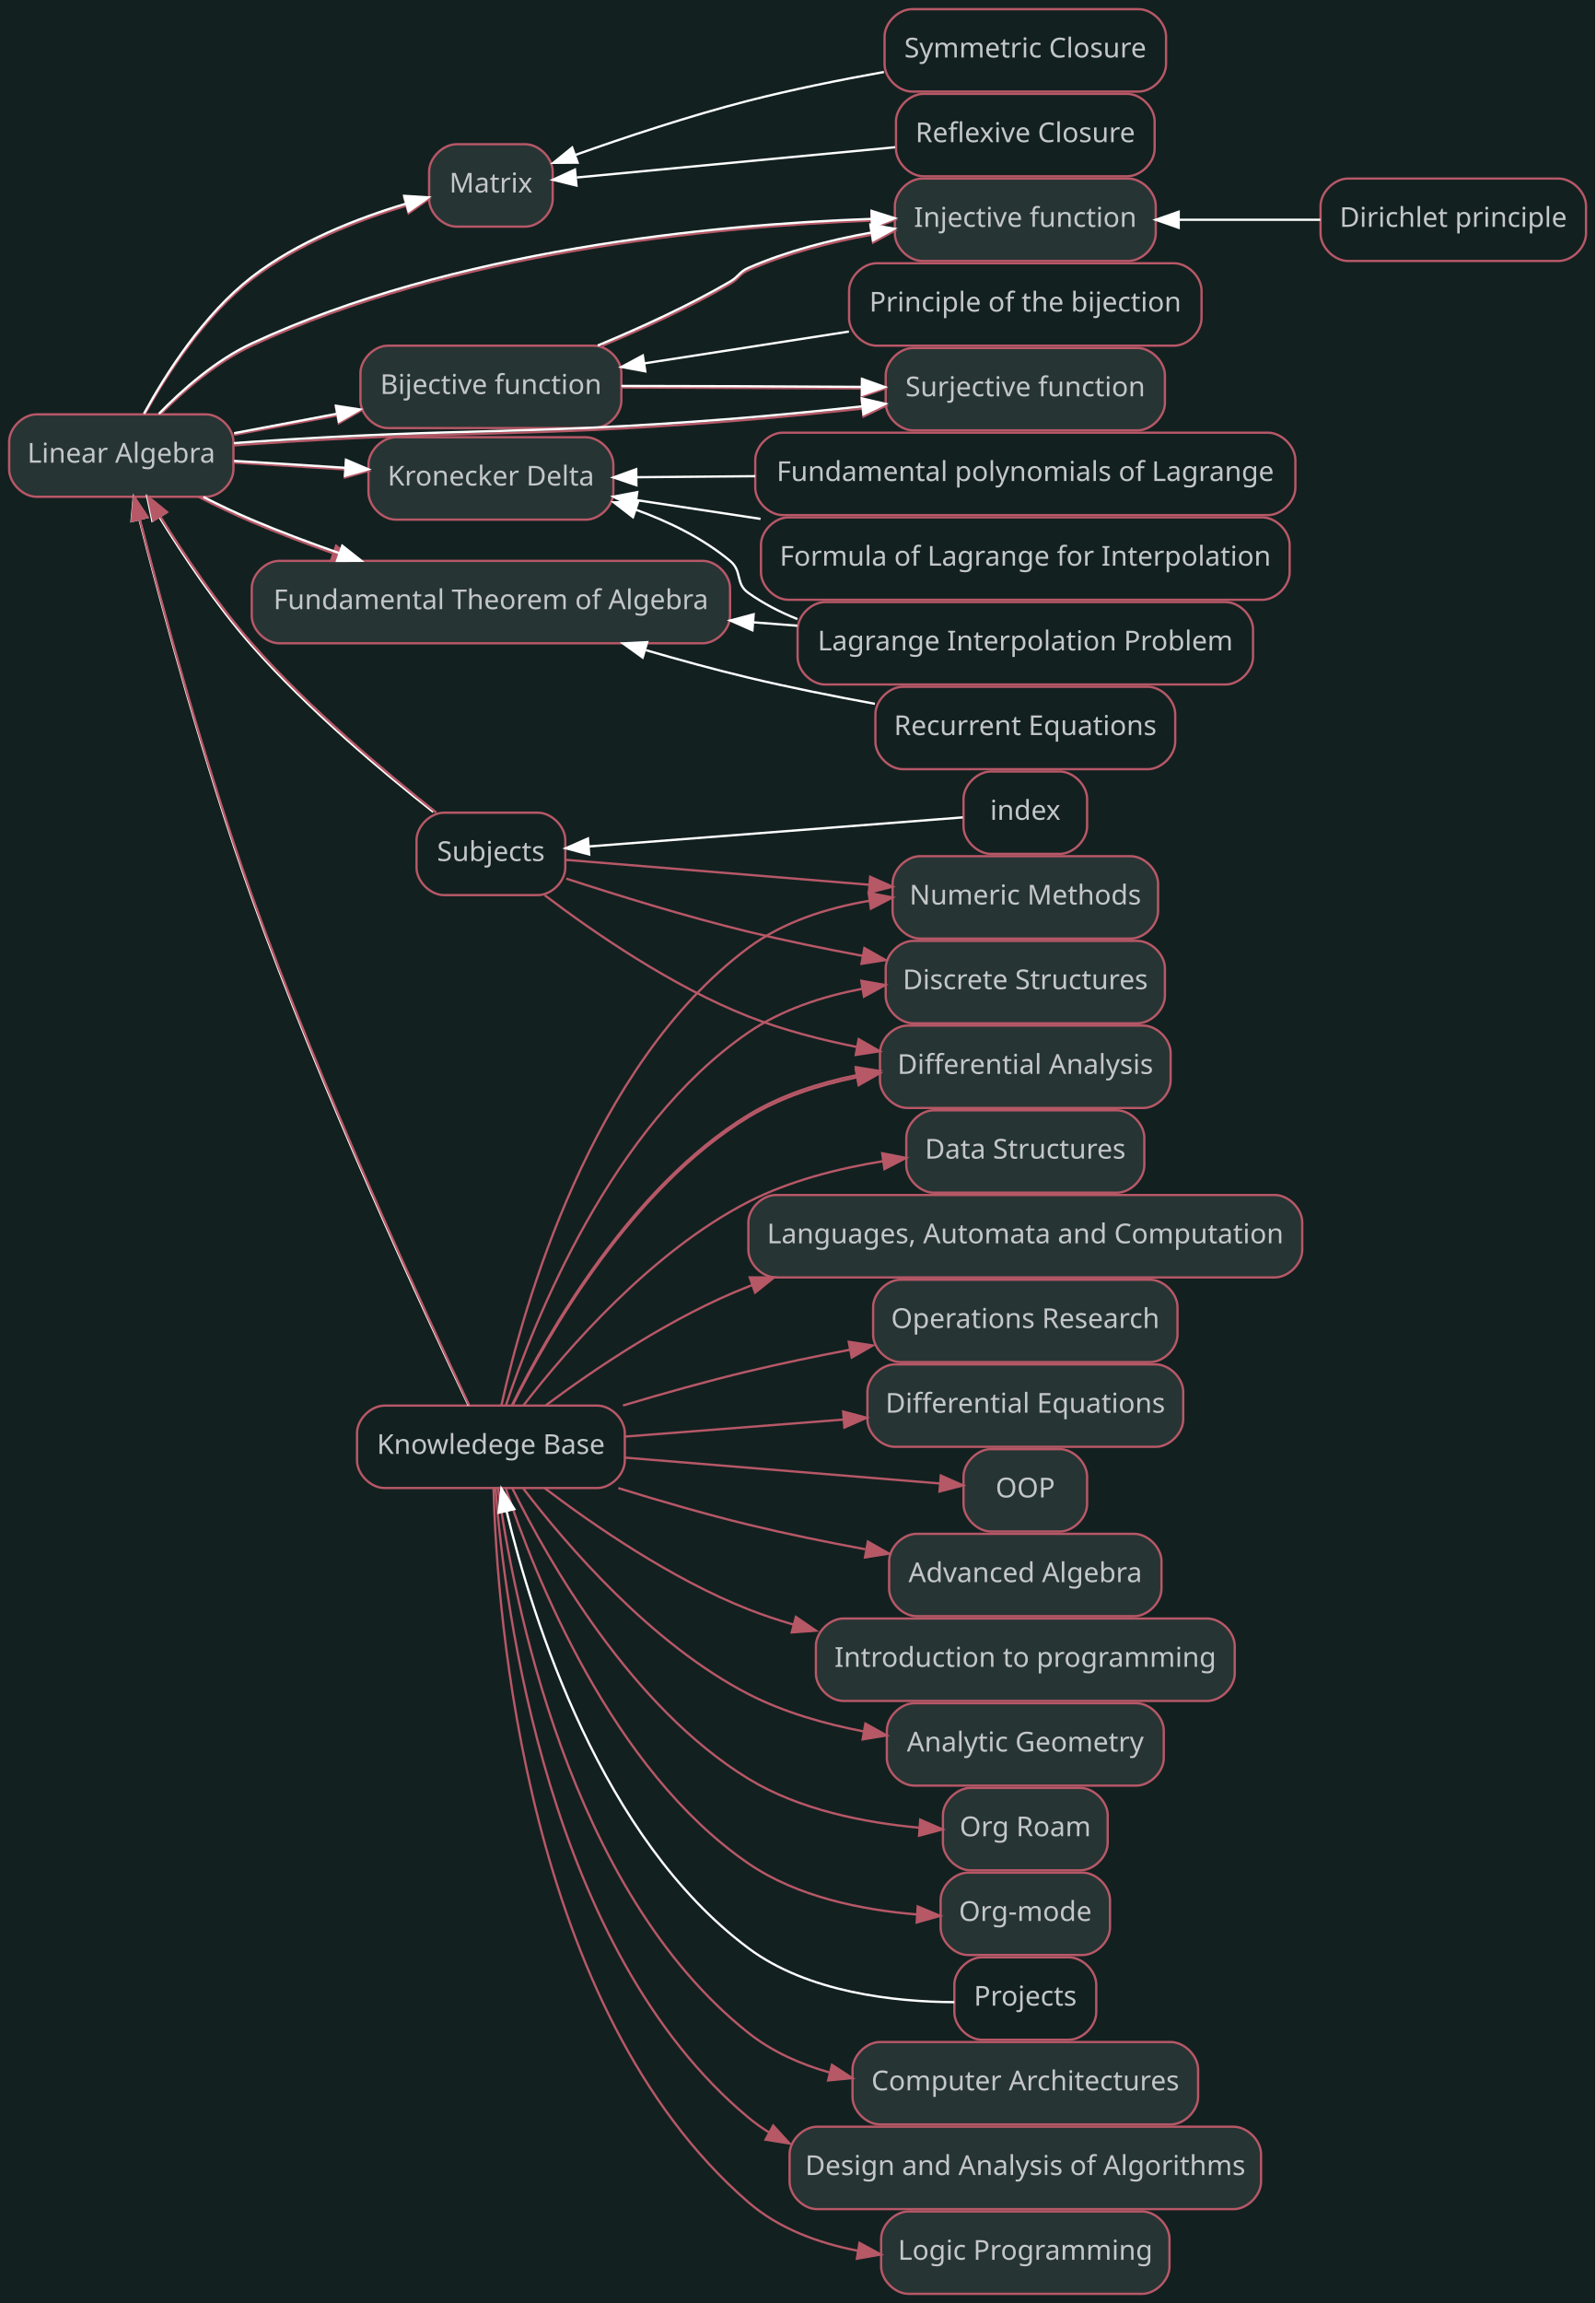
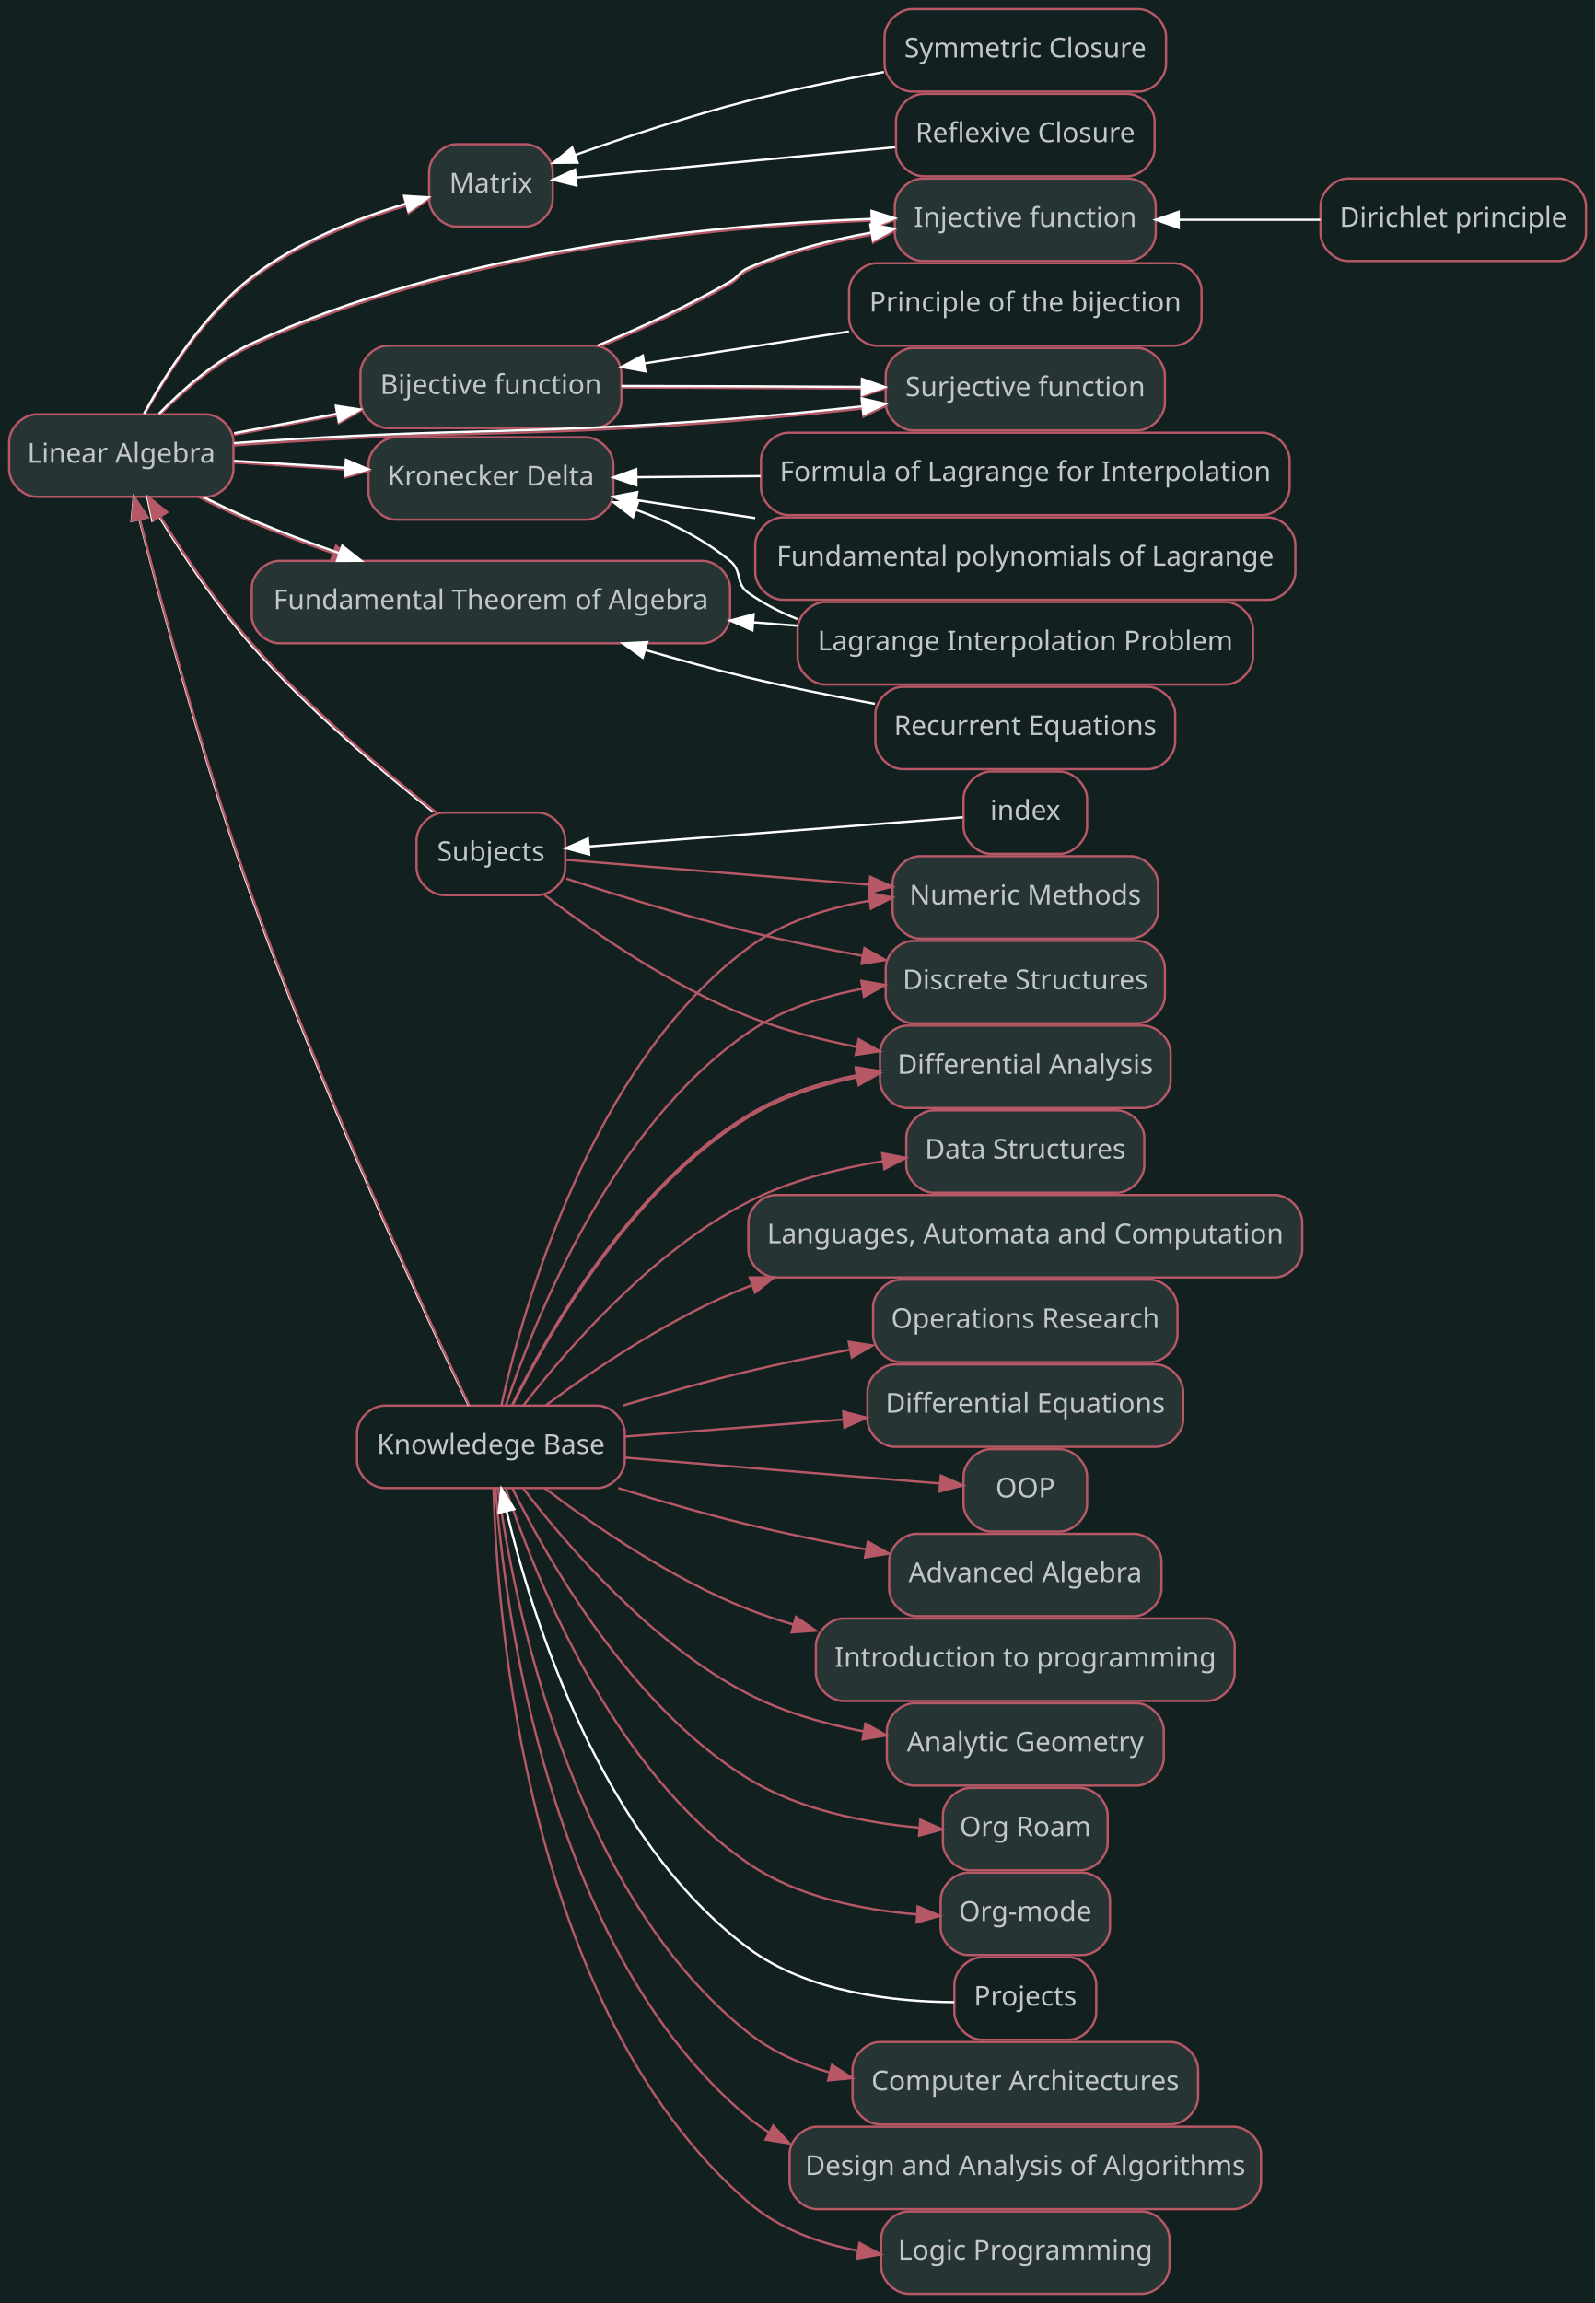
<svg xmlns="http://www.w3.org/2000/svg" xmlns:xlink="http://www.w3.org/1999/xlink" width="697pt" height="1006pt" viewBox="0.00 0.00 697.00 1006.00">
  <g id="graph0" class="graph" transform="scale(1 1) rotate(0) translate(4 1002)">
    <polygon fill="#132020" stroke="transparent" points="-4,4 -4,-1002 693,-1002 693,4 -4,4" />
    <g id="node1" class="node">
      <g id="a_node1">
        <a xlink:href="/Knowledge/Linear Algebra.html" xlink:title="Linear Algebra" target="_parent">
          <path fill="#273434" stroke="#b75867" d="M86,-821C86,-821 12,-821 12,-821 6,-821 0,-815 0,-809 0,-809 0,-797 0,-797 0,-791 6,-785 12,-785 12,-785 86,-785 86,-785 92,-785 98,-791 98,-797 98,-797 98,-809 98,-809 98,-815 92,-821 86,-821" />
          <text text-anchor="middle" x="49" y="-799.9" font-family="sans" font-size="12.00" fill="#c4c7c7">Linear Algebra</text>
        </a>
      </g>
    </g>
    <g id="node2" class="node">
      <g id="a_node2">
        <a xlink:href="/Knowledge/Matrix.html" xlink:title="Matrix" target="_parent">
          <path fill="#273434" stroke="#b75867" d="M225.5,-939C225.5,-939 195.5,-939 195.5,-939 189.5,-939 183.5,-933 183.5,-927 183.5,-927 183.5,-915 183.5,-915 183.5,-909 189.5,-903 195.5,-903 195.5,-903 225.5,-903 225.5,-903 231.5,-903 237.5,-909 237.5,-915 237.5,-915 237.5,-927 237.5,-927 237.5,-933 231.5,-939 225.5,-939" />
          <text text-anchor="middle" x="210.5" y="-917.9" font-family="sans" font-size="12.00" fill="#c4c7c7">Matrix</text>
        </a>
      </g>
    </g>
    <g id="edge1" class="edge">
      <path fill="none" stroke="#b75867" d="M59.26,-821.18C68.87,-838.42 85.36,-864 106,-880 125.91,-895.44 152.38,-905.79 173.57,-912.22" />
      <polygon fill="#b75867" stroke="#b75867" points="172.61,-915.59 183.19,-914.99 174.55,-908.86 172.61,-915.59" />
    </g>
    <g id="node3" class="node">
      <g id="a_node3">
        <a xlink:href="/Knowledge/Bijective function.html" xlink:title="Bijective function" target="_parent">
          <path fill="#273434" stroke="#b75867" d="M255.5,-851C255.5,-851 165.5,-851 165.5,-851 159.5,-851 153.5,-845 153.5,-839 153.5,-839 153.5,-827 153.5,-827 153.5,-821 159.5,-815 165.5,-815 165.5,-815 255.5,-815 255.5,-815 261.5,-815 267.5,-821 267.5,-827 267.5,-827 267.5,-839 267.5,-839 267.5,-845 261.5,-851 255.5,-851" />
          <text text-anchor="middle" x="210.5" y="-829.9" font-family="sans" font-size="12.00" fill="#c4c7c7">Bijective function</text>
        </a>
      </g>
    </g>
    <g id="edge2" class="edge">
      <path fill="none" stroke="#b75867" d="M98.29,-812.08C112.37,-814.73 128.01,-817.67 143,-820.49" />
      <polygon fill="#b75867" stroke="#b75867" points="142.78,-824.01 153.25,-822.42 144.07,-817.13 142.78,-824.01" />
    </g>
    <g id="node4" class="node">
      <g id="a_node4">
        <a xlink:href="/Knowledge/Injective function.html" xlink:title="Injective function" target="_parent">
          <path fill="#273434" stroke="#b75867" d="M489,-924C489,-924 399,-924 399,-924 393,-924 387,-918 387,-912 387,-912 387,-900 387,-900 387,-894 393,-888 399,-888 399,-888 489,-888 489,-888 495,-888 501,-894 501,-900 501,-900 501,-912 501,-912 501,-918 495,-924 489,-924" />
          <text text-anchor="middle" x="444" y="-902.9" font-family="sans" font-size="12.00" fill="#c4c7c7">Injective function</text>
        </a>
      </g>
    </g>
    <g id="edge3" class="edge">
      <path fill="none" stroke="#b75867" d="M66.37,-821.34C76.7,-831.71 90.91,-843.98 106,-851 193.74,-891.79 306.59,-902.93 376.87,-905.64" />
      <polygon fill="#b75867" stroke="#b75867" points="376.81,-909.14 386.92,-905.98 377.04,-902.14 376.81,-909.14" />
    </g>
    <g id="node5" class="node">
      <g id="a_node5">
        <a xlink:href="/Knowledge/Surjective function.html" xlink:title="Surjective function" target="_parent">
          <path fill="#273434" stroke="#b75867" d="M493,-850C493,-850 395,-850 395,-850 389,-850 383,-844 383,-838 383,-838 383,-826 383,-826 383,-820 389,-814 395,-814 395,-814 493,-814 493,-814 499,-814 505,-820 505,-826 505,-826 505,-838 505,-838 505,-844 499,-850 493,-850" />
          <text text-anchor="middle" x="444" y="-828.9" font-family="sans" font-size="12.00" fill="#c4c7c7">Surjective function</text>
        </a>
      </g>
    </g>
    <g id="edge4" class="edge">
      <path fill="none" stroke="#b75867" d="M98.25,-807.44C100.87,-807.64 103.47,-807.83 106,-808 198.78,-814.36 222.29,-810.72 315,-818 333.8,-819.48 354.1,-821.5 372.88,-823.55" />
      <polygon fill="#b75867" stroke="#b75867" points="372.51,-827.03 382.84,-824.65 373.29,-820.07 372.51,-827.03" />
    </g>
    <g id="node6" class="node">
      <g id="a_node6">
        <a xlink:href="/Knowledge/Kronecker Delta.html" xlink:title="Kronecker Delta" target="_parent">
          <path fill="#273434" stroke="#b75867" d="M252,-811C252,-811 169,-811 169,-811 163,-811 157,-805 157,-799 157,-799 157,-787 157,-787 157,-781 163,-775 169,-775 169,-775 252,-775 252,-775 258,-775 264,-781 264,-787 264,-787 264,-799 264,-799 264,-805 258,-811 252,-811" />
          <text text-anchor="middle" x="210.5" y="-789.9" font-family="sans" font-size="12.00" fill="#c4c7c7">Kronecker Delta</text>
        </a>
      </g>
    </g>
    <g id="edge5" class="edge">
      <path fill="none" stroke="#b75867" d="M98.29,-799.97C113.48,-799.02 130.49,-797.95 146.55,-796.95" />
      <polygon fill="#b75867" stroke="#b75867" points="147.17,-800.41 156.93,-796.3 146.73,-793.43 147.17,-800.41" />
    </g>
    <g id="node7" class="node">
      <g id="a_node7">
        <a xlink:href="/Knowledge/Fundamental Theorem of Algebra.html" xlink:title="Fundamental Theorem of Algebra" target="_parent">
          <path fill="#273434" stroke="#b75867" d="M303,-757C303,-757 118,-757 118,-757 112,-757 106,-751 106,-745 106,-745 106,-733 106,-733 106,-727 112,-721 118,-721 118,-721 303,-721 303,-721 309,-721 315,-727 315,-733 315,-733 315,-745 315,-745 315,-751 309,-757 303,-757" />
          <text text-anchor="middle" x="210.5" y="-735.9" font-family="sans" font-size="12.00" fill="#c4c7c7">Fundamental Theorem of Algebra</text>
        </a>
      </g>
    </g>
    <g id="edge6" class="edge">
      <path fill="none" stroke="#b75867" d="M82.77,-784.98C90.3,-781.13 98.34,-777.26 106,-774 117.36,-769.17 129.64,-764.53 141.63,-760.3" />
      <polygon fill="#b75867" stroke="#b75867" points="142.86,-763.58 151.16,-757 140.57,-756.97 142.86,-763.58" />
    </g>
    <g id="node8" class="node">
      <g id="a_node8">
        <a xlink:href="/Knowledge/Subjects.html" xlink:title="Subjects" target="_parent">
          <path fill="none" stroke="#b75867" d="M231,-647C231,-647 190,-647 190,-647 184,-647 178,-641 178,-635 178,-635 178,-623 178,-623 178,-617 184,-611 190,-611 190,-611 231,-611 231,-611 237,-611 243,-617 243,-623 243,-623 243,-635 243,-635 243,-641 237,-647 231,-647" />
          <text text-anchor="middle" x="210.5" y="-625.9" font-family="sans" font-size="12.00" fill="#c4c7c7">Subjects</text>
        </a>
      </g>
    </g>
    <g id="edge7" class="edge">
      <path fill="none" stroke="#ffffff" d="M65.71,-776.07C76.14,-759.18 90.69,-737.4 106,-720 130.5,-692.16 163.27,-664.67 185.32,-647.32" />
      <polygon fill="#ffffff" stroke="#ffffff" points="62.56,-774.52 60.36,-784.89 68.54,-778.15 62.56,-774.52" />
    </g>
    <g id="node9" class="node">
      <g id="a_node9">
        <a xlink:href="/Knowledge/Knowledege Base.html" xlink:title="Knowledege Base" target="_parent">
          <path fill="none" stroke="#b75867" d="M257,-388C257,-388 164,-388 164,-388 158,-388 152,-382 152,-376 152,-376 152,-364 152,-364 152,-358 158,-352 164,-352 164,-352 257,-352 257,-352 263,-352 269,-358 269,-364 269,-364 269,-376 269,-376 269,-382 263,-388 257,-388" />
          <text text-anchor="middle" x="210.5" y="-366.9" font-family="sans" font-size="12.00" fill="#c4c7c7">Knowledege Base</text>
        </a>
      </g>
    </g>
    <g id="edge8" class="edge">
      <path fill="none" stroke="#ffffff" d="M56.92,-775.14C66.57,-737.31 85.25,-667.78 106,-610 136.44,-525.23 181.9,-427.62 200.79,-388.05" />
      <polygon fill="#ffffff" stroke="#ffffff" points="53.5,-774.38 54.44,-784.93 60.28,-776.1 53.5,-774.38" />
    </g>
    <g id="edge11" class="edge">
      <path fill="none" stroke="#ffffff" d="M173.28,-913C152.14,-906.69 125.82,-896.37 106,-881 85.1,-864.79 68.45,-838.77 58.9,-821.28" />
      <polygon fill="#ffffff" stroke="#ffffff" points="172.61,-916.45 183.19,-915.79 174.51,-909.71 172.61,-916.45" />
    </g>
    <g id="node10" class="node">
      <g id="a_node10">
        <a xlink:href="/Knowledge/Reflexive Closure.html" xlink:title="Reflexive Closure" target="_parent">
          <path fill="none" stroke="#b75867" d="M488.5,-961C488.5,-961 399.5,-961 399.5,-961 393.5,-961 387.5,-955 387.5,-949 387.5,-949 387.5,-937 387.5,-937 387.5,-931 393.5,-925 399.5,-925 399.5,-925 488.5,-925 488.5,-925 494.5,-925 500.5,-931 500.5,-937 500.5,-937 500.5,-949 500.5,-949 500.5,-955 494.5,-961 488.5,-961" />
          <text text-anchor="middle" x="444" y="-939.9" font-family="sans" font-size="12.00" fill="#c4c7c7">Reflexive Closure</text>
        </a>
      </g>
    </g>
    <g id="edge9" class="edge">
      <path fill="none" stroke="#ffffff" d="M248.02,-924.47C285.38,-928.02 343.92,-933.58 387.11,-937.69" />
      <polygon fill="#ffffff" stroke="#ffffff" points="247.89,-920.94 237.61,-923.48 247.23,-927.91 247.89,-920.94" />
    </g>
    <g id="node11" class="node">
      <g id="a_node11">
        <a xlink:href="/Knowledge/Symmetric Closure.html" xlink:title="Symmetric Closure" target="_parent">
          <path fill="none" stroke="#b75867" d="M493.5,-998C493.5,-998 394.5,-998 394.5,-998 388.5,-998 382.5,-992 382.5,-986 382.5,-986 382.5,-974 382.5,-974 382.5,-968 388.5,-962 394.5,-962 394.5,-962 493.5,-962 493.5,-962 499.5,-962 505.5,-968 505.5,-974 505.5,-974 505.5,-986 505.5,-986 505.5,-992 499.5,-998 493.5,-998" />
          <text text-anchor="middle" x="444" y="-976.9" font-family="sans" font-size="12.00" fill="#c4c7c7">Symmetric Closure</text>
        </a>
      </g>
    </g>
    <g id="edge10" class="edge">
      <path fill="none" stroke="#ffffff" d="M247.24,-934.27C268.93,-941.97 297.3,-951.41 323,-958 342.08,-962.89 363.14,-967.13 382.21,-970.55" />
      <polygon fill="#ffffff" stroke="#ffffff" points="248.37,-930.96 237.78,-930.87 246,-937.54 248.37,-930.96" />
    </g>
    <g id="edge14" class="edge">
      <path fill="none" stroke="#ffffff" d="M143,-821.23C128.01,-818.43 112.37,-815.48 98.29,-812.78" />
      <polygon fill="#ffffff" stroke="#ffffff" points="142.78,-824.75 153.25,-823.14 144.06,-817.87 142.78,-824.75" />
    </g>
    <g id="edge13" class="edge">
      <path fill="none" stroke="#b75867" d="M259.26,-851.03C277.2,-858.5 297.47,-867.8 315,-878 318.84,-880.23 318.93,-882.22 323,-884 339.7,-891.31 358.74,-896.19 376.66,-899.45" />
      <polygon fill="#b75867" stroke="#b75867" points="376.32,-902.94 386.76,-901.14 377.48,-896.04 376.32,-902.94" />
    </g>
    <g id="edge12" class="edge">
      <path fill="none" stroke="#b75867" d="M267.54,-832.76C299.07,-832.62 338.74,-832.45 372.38,-832.31" />
      <polygon fill="#b75867" stroke="#b75867" points="372.63,-835.8 382.61,-832.26 372.6,-828.8 372.63,-835.8" />
    </g>
    <g id="node12" class="node">
      <g id="a_node12">
        <a xlink:href="/Knowledge/Principle of the bijection.html" xlink:title="Principle of the bijection" target="_parent">
          <path fill="none" stroke="#b75867" d="M509,-887C509,-887 379,-887 379,-887 373,-887 367,-881 367,-875 367,-875 367,-863 367,-863 367,-857 373,-851 379,-851 379,-851 509,-851 509,-851 515,-851 521,-857 521,-863 521,-863 521,-875 521,-875 521,-881 515,-887 509,-887" />
          <text text-anchor="middle" x="444" y="-865.9" font-family="sans" font-size="12.00" fill="#c4c7c7">Principle of the bijection</text>
        </a>
      </g>
    </g>
    <g id="edge15" class="edge">
      <path fill="none" stroke="#ffffff" d="M277.58,-843.28C305.45,-847.61 338.06,-852.68 366.92,-857.17" />
      <polygon fill="#ffffff" stroke="#ffffff" points="277.96,-839.79 267.54,-841.71 276.88,-846.71 277.96,-839.79" />
    </g>
    <g id="edge17" class="edge">
      <path fill="none" stroke="#ffffff" d="M376.87,-906.38C306.59,-903.93 193.74,-892.79 106,-852 90.44,-844.77 75.83,-831.95 65.43,-821.24" />
      <polygon fill="#ffffff" stroke="#ffffff" points="376.82,-909.88 386.92,-906.68 377.03,-902.88 376.82,-909.88" />
    </g>
    <g id="edge18" class="edge">
      <path fill="none" stroke="#ffffff" d="M376.66,-900.41C358.74,-897.19 339.7,-892.31 323,-885 318.93,-883.22 318.84,-881.23 315,-879 296.79,-868.41 275.63,-858.78 257.2,-851.09" />
      <polygon fill="#ffffff" stroke="#ffffff" points="376.32,-903.9 386.76,-902.08 377.46,-897 376.32,-903.9" />
    </g>
    <g id="node13" class="node">
      <g id="a_node13">
        <a xlink:href="/Knowledge/Dirichlet principle.html" xlink:title="Dirichlet principle" target="_parent">
          <path fill="none" stroke="#b75867" d="M677,-924C677,-924 585,-924 585,-924 579,-924 573,-918 573,-912 573,-912 573,-900 573,-900 573,-894 579,-888 585,-888 585,-888 677,-888 677,-888 683,-888 689,-894 689,-900 689,-900 689,-912 689,-912 689,-918 683,-924 677,-924" />
          <text text-anchor="middle" x="631" y="-902.9" font-family="sans" font-size="12.00" fill="#c4c7c7">Dirichlet principle</text>
        </a>
      </g>
    </g>
    <g id="edge16" class="edge">
      <path fill="none" stroke="#ffffff" d="M511.08,-906C531.29,-906 553.34,-906 572.9,-906" />
      <polygon fill="#ffffff" stroke="#ffffff" points="511.01,-902.5 501.01,-906 511.01,-909.5 511.01,-902.5" />
    </g>
    <g id="edge19" class="edge">
      <path fill="none" stroke="#ffffff" d="M372.88,-824.51C354.1,-822.5 333.8,-820.48 315,-819 222.29,-811.72 198.78,-815.36 106,-809 103.47,-808.83 100.87,-808.64 98.25,-808.43" />
      <polygon fill="#ffffff" stroke="#ffffff" points="372.52,-827.99 382.84,-825.59 373.28,-821.04 372.52,-827.99" />
    </g>
    <g id="edge20" class="edge">
      <path fill="none" stroke="#ffffff" d="M372.38,-833C338.74,-833.23 299.07,-833.39 267.54,-833.41" />
      <polygon fill="#ffffff" stroke="#ffffff" points="372.64,-836.5 382.61,-832.93 372.59,-829.5 372.64,-836.5" />
    </g>
-     <g id="edge22" class="edge">
+     <g id="edge21" class="edge">
      <path fill="none" stroke="#ffffff" d="M146.55,-797.68C130.49,-798.72 113.48,-799.77 98.29,-800.67" />
      <polygon fill="#ffffff" stroke="#ffffff" points="147.18,-801.15 156.93,-797.01 146.72,-794.16 147.18,-801.15" />
    </g>
    <g id="node14" class="node">
      <g id="a_node14">
-         <a xlink:href="/Knowledge/Formula of Lagrange for Interpolation.html" xlink:title="Formula of Lagrange for Interpolation" target="_parent">
-           <path fill="none" stroke="#b75867" d="M547.5,-776C547.5,-776 340.5,-776 340.5,-776 334.5,-776 328.5,-770 328.5,-764 328.5,-764 328.5,-752 328.5,-752 328.5,-746 334.5,-740 340.5,-740 340.5,-740 547.5,-740 547.5,-740 553.5,-740 559.5,-746 559.5,-752 559.5,-752 559.5,-764 559.5,-764 559.5,-770 553.5,-776 547.5,-776" />
-           <text text-anchor="middle" x="444" y="-754.9" font-family="sans" font-size="12.00" fill="#c4c7c7">Formula of Lagrange for Interpolation</text>
-         </a>
-       </g>
-     </g>
-     <g id="edge21" class="edge">
-       <path fill="none" stroke="#ffffff" d="M274.22,-783.52C290.99,-780.98 309.67,-778.16 328.31,-775.34" />
+         <a xlink:href="/Knowledge/Fundamental polynomials of Lagrange.html" xlink:title="Fundamental polynomials of Lagrange" target="_parent">
+           <path fill="none" stroke="#b75867" d="M550,-776C550,-776 338,-776 338,-776 332,-776 326,-770 326,-764 326,-764 326,-752 326,-752 326,-746 332,-740 338,-740 338,-740 550,-740 550,-740 556,-740 562,-746 562,-752 562,-752 562,-764 562,-764 562,-770 556,-776 550,-776" />
+           <text text-anchor="middle" x="444" y="-754.9" font-family="sans" font-size="12.00" fill="#c4c7c7">Fundamental polynomials of Lagrange</text>
+         </a>
+       </g>
+     </g>
+     <g id="edge22" class="edge">
+       <path fill="none" stroke="#ffffff" d="M274.31,-783.5C290.36,-781.08 308.14,-778.39 325.97,-775.69" />
      <polygon fill="#ffffff" stroke="#ffffff" points="273.4,-780.1 264.03,-785.06 274.44,-787.02 273.4,-780.1" />
    </g>
    <g id="node15" class="node">
      <g id="a_node15">
-         <a xlink:href="/Knowledge/Fundamental polynomials of Lagrange.html" xlink:title="Fundamental polynomials of Lagrange" target="_parent">
-           <path fill="none" stroke="#b75867" d="M550,-813C550,-813 338,-813 338,-813 332,-813 326,-807 326,-801 326,-801 326,-789 326,-789 326,-783 332,-777 338,-777 338,-777 550,-777 550,-777 556,-777 562,-783 562,-789 562,-789 562,-801 562,-801 562,-807 556,-813 550,-813" />
-           <text text-anchor="middle" x="444" y="-791.9" font-family="sans" font-size="12.00" fill="#c4c7c7">Fundamental polynomials of Lagrange</text>
-         </a>
-       </g>
-     </g>
-     <g id="edge23" class="edge">
-       <path fill="none" stroke="#ffffff" d="M274.31,-793.54C290.36,-793.68 308.14,-793.83 325.97,-793.99" />
-       <polygon fill="#ffffff" stroke="#ffffff" points="274.06,-790.04 264.03,-793.45 274,-797.04 274.06,-790.04" />
-     </g>
-     <g id="node16" class="node">
-       <g id="a_node16">
        <a xlink:href="/Knowledge/Lagrange Interpolation Problem.html" xlink:title="Lagrange Interpolation Problem" target="_parent">
          <path fill="none" stroke="#b75867" d="M531.5,-739C531.5,-739 356.5,-739 356.5,-739 350.5,-739 344.5,-733 344.5,-727 344.5,-727 344.5,-715 344.5,-715 344.5,-709 350.5,-703 356.5,-703 356.5,-703 531.5,-703 531.5,-703 537.5,-703 543.5,-709 543.5,-715 543.5,-715 543.5,-727 543.5,-727 543.5,-733 537.5,-739 531.5,-739" />
          <text text-anchor="middle" x="444" y="-717.9" font-family="sans" font-size="12.00" fill="#c4c7c7">Lagrange Interpolation Problem</text>
        </a>
      </g>
    </g>
-     <g id="edge24" class="edge">
+     <g id="edge23" class="edge">
      <path fill="none" stroke="#ffffff" d="M273.74,-779.38C288.36,-774.1 303.12,-766.87 315,-757 320.51,-752.42 317.15,-747.14 323,-743 329.57,-738.35 336.83,-734.59 344.43,-731.57" />
      <polygon fill="#ffffff" stroke="#ffffff" points="272.57,-776.08 264.19,-782.57 274.78,-782.72 272.57,-776.08" />
+     </g>
+     <g id="node16" class="node">
+       <g id="a_node16">
+         <a xlink:href="/Knowledge/Formula of Lagrange for Interpolation.html" xlink:title="Formula of Lagrange for Interpolation" target="_parent">
+           <path fill="none" stroke="#b75867" d="M547.5,-813C547.5,-813 340.5,-813 340.5,-813 334.5,-813 328.5,-807 328.5,-801 328.5,-801 328.5,-789 328.5,-789 328.5,-783 334.5,-777 340.5,-777 340.5,-777 547.5,-777 547.5,-777 553.5,-777 559.5,-783 559.5,-789 559.5,-789 559.5,-801 559.5,-801 559.5,-807 553.5,-813 547.5,-813" />
+           <text text-anchor="middle" x="444" y="-791.9" font-family="sans" font-size="12.00" fill="#c4c7c7">Formula of Lagrange for Interpolation</text>
+         </a>
+       </g>
+     </g>
+     <g id="edge24" class="edge">
+       <path fill="none" stroke="#ffffff" d="M274.22,-793.54C290.99,-793.69 309.67,-793.85 328.31,-794.01" />
+       <polygon fill="#ffffff" stroke="#ffffff" points="274.06,-790.04 264.03,-793.45 274,-797.04 274.06,-790.04" />
    </g>
    <g id="edge26" class="edge">
      <path fill="none" stroke="#ffffff" d="M144.18,-760.39C131.39,-764.87 118.17,-769.83 106,-775 99.05,-777.96 91.77,-781.42 84.86,-784.9" />
      <polygon fill="#ffffff" stroke="#ffffff" points="145.55,-763.62 153.86,-757.05 143.27,-757 145.55,-763.62" />
    </g>
    <g id="edge27" class="edge">
      <path fill="none" stroke="#ffffff" d="M325.15,-730.16C331.58,-729.66 338.02,-729.16 344.39,-728.67" />
      <polygon fill="#ffffff" stroke="#ffffff" points="324.76,-726.68 315.06,-730.95 325.3,-733.66 324.76,-726.68" />
    </g>
    <g id="node17" class="node">
      <g id="a_node17">
        <a xlink:href="/Knowledge/Recurrent Equations.html" xlink:title="Recurrent Equations" target="_parent">
          <path fill="none" stroke="#b75867" d="M497.5,-702C497.5,-702 390.5,-702 390.5,-702 384.5,-702 378.5,-696 378.5,-690 378.5,-690 378.5,-678 378.5,-678 378.5,-672 384.5,-666 390.5,-666 390.5,-666 497.5,-666 497.5,-666 503.5,-666 509.5,-672 509.5,-678 509.5,-678 509.5,-690 509.5,-690 509.5,-696 503.5,-702 497.5,-702" />
          <text text-anchor="middle" x="444" y="-680.9" font-family="sans" font-size="12.00" fill="#c4c7c7">Recurrent Equations</text>
        </a>
      </g>
    </g>
    <g id="edge25" class="edge">
      <path fill="none" stroke="#ffffff" d="M278.2,-718C292.88,-713.73 308.4,-709.49 323,-706 340.82,-701.74 360.3,-697.85 378.28,-694.56" />
      <polygon fill="#ffffff" stroke="#ffffff" points="276.8,-714.77 268.2,-720.95 278.78,-721.48 276.8,-714.77" />
    </g>
    <g id="edge31" class="edge">
      <path fill="none" stroke="#b75867" d="M186.59,-647.08C164.54,-664.61 130.97,-692.62 106,-721 90.89,-738.18 76.51,-759.63 66.11,-776.29" />
      <polygon fill="#b75867" stroke="#b75867" points="63.01,-774.64 60.76,-784.99 68.98,-778.31 63.01,-774.64" />
    </g>
    <g id="node18" class="node">
      <g id="a_node18">
        <a xlink:href="/Knowledge/Numeric Methods.html" xlink:title="Numeric Methods" target="_parent">
          <path fill="#273434" stroke="#b75867" d="M490,-628C490,-628 398,-628 398,-628 392,-628 386,-622 386,-616 386,-616 386,-604 386,-604 386,-598 392,-592 398,-592 398,-592 490,-592 490,-592 496,-592 502,-598 502,-604 502,-604 502,-616 502,-616 502,-622 496,-628 490,-628" />
          <text text-anchor="middle" x="444" y="-606.9" font-family="sans" font-size="12.00" fill="#c4c7c7">Numeric Methods</text>
        </a>
      </g>
    </g>
    <g id="edge28" class="edge">
      <path fill="none" stroke="#b75867" d="M243.2,-626.4C277.21,-623.61 332.21,-619.09 375.91,-615.51" />
      <polygon fill="#b75867" stroke="#b75867" points="376.22,-618.99 385.9,-614.69 375.64,-612.02 376.22,-618.99" />
    </g>
    <g id="node19" class="node">
      <g id="a_node19">
        <a xlink:href="/Knowledge/Discrete Structures.html" xlink:title="Discrete Structures" target="_parent">
          <path fill="#273434" stroke="#b75867" d="M493,-591C493,-591 395,-591 395,-591 389,-591 383,-585 383,-579 383,-579 383,-567 383,-567 383,-561 389,-555 395,-555 395,-555 493,-555 493,-555 499,-555 505,-561 505,-567 505,-567 505,-579 505,-579 505,-585 499,-591 493,-591" />
          <text text-anchor="middle" x="444" y="-569.9" font-family="sans" font-size="12.00" fill="#c4c7c7">Discrete Structures</text>
        </a>
      </g>
    </g>
    <g id="edge29" class="edge">
      <path fill="none" stroke="#b75867" d="M243.43,-618.2C265.58,-610.97 295.86,-601.6 323,-595 339.02,-591.1 356.39,-587.54 372.82,-584.47" />
      <polygon fill="#b75867" stroke="#b75867" points="373.69,-587.87 382.9,-582.63 372.43,-580.98 373.69,-587.87" />
    </g>
    <g id="node20" class="node">
      <g id="a_node20">
        <a xlink:href="/Knowledge/Differential Analysis.html" xlink:title="Differential Analysis" target="_parent">
          <path fill="#273434" stroke="#b75867" d="M495.5,-554C495.5,-554 392.5,-554 392.5,-554 386.5,-554 380.5,-548 380.5,-542 380.5,-542 380.5,-530 380.5,-530 380.5,-524 386.5,-518 392.5,-518 392.5,-518 495.5,-518 495.5,-518 501.5,-518 507.5,-524 507.5,-530 507.5,-530 507.5,-542 507.5,-542 507.5,-548 501.5,-554 495.5,-554" />
          <text text-anchor="middle" x="444" y="-532.9" font-family="sans" font-size="12.00" fill="#c4c7c7">Differential Analysis</text>
        </a>
      </g>
    </g>
    <g id="edge30" class="edge">
      <path fill="none" stroke="#b75867" d="M233.99,-610.95C255.56,-594.59 289.68,-571.09 323,-558 337.94,-552.13 354.55,-547.81 370.53,-544.64" />
      <polygon fill="#b75867" stroke="#b75867" points="371.19,-548.07 380.38,-542.8 369.91,-541.19 371.19,-548.07" />
    </g>
    <g id="node21" class="node">
      <g id="a_node21">
        <a xlink:href="/Knowledge/index.html" xlink:title="index" target="_parent">
          <path fill="none" stroke="#b75867" d="M459,-665C459,-665 429,-665 429,-665 423,-665 417,-659 417,-653 417,-653 417,-641 417,-641 417,-635 423,-629 429,-629 429,-629 459,-629 459,-629 465,-629 471,-635 471,-641 471,-641 471,-653 471,-653 471,-659 465,-665 459,-665" />
          <text text-anchor="middle" x="444" y="-643.9" font-family="sans" font-size="12.00" fill="#c4c7c7">index</text>
        </a>
      </g>
    </g>
    <g id="edge32" class="edge">
      <path fill="none" stroke="#ffffff" d="M253.46,-632.26C300.96,-635.96 376.88,-641.86 416.69,-644.95" />
      <polygon fill="#ffffff" stroke="#ffffff" points="253.44,-628.75 243.2,-631.47 252.9,-635.73 253.44,-628.75" />
    </g>
    <g id="edge47" class="edge">
      <path fill="none" stroke="#b75867" d="M200.93,-388.29C182.13,-428.13 136.52,-526.02 106,-611 85.36,-668.48 66.76,-737.59 57.07,-775.23" />
      <polygon fill="#b75867" stroke="#b75867" points="53.66,-774.42 54.57,-784.98 60.44,-776.15 53.66,-774.42" />
    </g>
    <g id="edge34" class="edge">
      <path fill="none" stroke="#b75867" d="M215.09,-388.17C224.51,-430.64 254.11,-536.74 323,-588 338.2,-599.31 357.42,-605.4 376,-608.54" />
      <polygon fill="#b75867" stroke="#b75867" points="375.54,-612.01 385.93,-609.96 376.53,-605.08 375.54,-612.01" />
    </g>
    <g id="edge42" class="edge">
      <path fill="none" stroke="#b75867" d="M217.07,-388.15C229.48,-425.32 263.14,-510.05 323,-551 337.54,-560.95 355.3,-566.75 372.65,-570.06" />
      <polygon fill="#b75867" stroke="#b75867" points="372.36,-573.56 382.79,-571.73 373.49,-566.65 372.36,-573.56" />
    </g>
    <g id="edge44" class="edge">
      <path fill="none" stroke="#b75867" d="M219.92,-388.04C235.5,-419.25 271.95,-482.94 323,-514 337.16,-522.62 353.88,-528.02 370.26,-531.37" />
      <polygon fill="#b75867" stroke="#b75867" points="369.94,-534.87 380.4,-533.2 371.18,-527.98 369.94,-534.87" />
    </g>
    <g id="edge48" class="edge">
      <path fill="none" stroke="#b75867" d="M219.68,-388.14C235.12,-419.58 271.68,-483.77 323,-515 337.16,-523.62 353.88,-529.02 370.26,-532.34" />
      <polygon fill="#b75867" stroke="#b75867" points="369.94,-535.84 380.4,-534.15 371.17,-528.95 369.94,-535.84" />
    </g>
    <g id="node22" class="node">
      <g id="a_node22">
        <a xlink:href="/Knowledge/Computer Architectures.html" xlink:title="Computer Architectures" target="_parent">
          <path fill="#273434" stroke="#b75867" d="M507.5,-110C507.5,-110 380.5,-110 380.5,-110 374.5,-110 368.5,-104 368.5,-98 368.5,-98 368.5,-86 368.5,-86 368.5,-80 374.5,-74 380.5,-74 380.5,-74 507.5,-74 507.5,-74 513.5,-74 519.5,-80 519.5,-86 519.5,-86 519.5,-98 519.5,-98 519.5,-104 513.5,-110 507.5,-110" />
          <text text-anchor="middle" x="444" y="-88.9" font-family="sans" font-size="12.00" fill="#c4c7c7">Computer Architectures</text>
        </a>
      </g>
    </g>
    <g id="edge33" class="edge">
      <path fill="none" stroke="#b75867" d="M213.6,-351.97C220.12,-304.63 244.58,-176.22 323,-114 333.31,-105.82 345.69,-100.31 358.53,-96.67" />
      <polygon fill="#b75867" stroke="#b75867" points="359.53,-100.02 368.4,-94.23 357.86,-93.23 359.53,-100.02" />
    </g>
    <g id="node23" class="node">
      <g id="a_node23">
        <a xlink:href="/Knowledge/Design and Analysis of Algorithms.html" xlink:title="Design and Analysis of Algorithms" target="_parent">
          <path fill="#273434" stroke="#b75867" d="M535,-73C535,-73 353,-73 353,-73 347,-73 341,-67 341,-61 341,-61 341,-49 341,-49 341,-43 347,-37 353,-37 353,-37 535,-37 535,-37 541,-37 547,-43 547,-49 547,-49 547,-61 547,-61 547,-67 541,-73 535,-73" />
          <text text-anchor="middle" x="444" y="-51.9" font-family="sans" font-size="12.00" fill="#c4c7c7">Design and Analysis of Algorithms</text>
        </a>
      </g>
    </g>
    <g id="edge35" class="edge">
      <path fill="none" stroke="#b75867" d="M212.53,-351.73C216.49,-299.73 235.37,-149.95 323,-77 325.9,-74.59 328.97,-72.41 332.18,-70.43" />
      <polygon fill="#b75867" stroke="#b75867" points="333.85,-73.51 340.98,-65.68 330.52,-67.35 333.85,-73.51" />
    </g>
    <g id="node24" class="node">
      <g id="a_node24">
        <a xlink:href="/Knowledge/Logic Programming.html" xlink:title="Logic Programming" target="_parent">
          <path fill="#273434" stroke="#b75867" d="M495,-36C495,-36 393,-36 393,-36 387,-36 381,-30 381,-24 381,-24 381,-12 381,-12 381,-6 387,0 393,0 393,0 495,0 495,0 501,0 507,-6 507,-12 507,-12 507,-24 507,-24 507,-30 501,-36 495,-36" />
          <text text-anchor="middle" x="444" y="-14.9" font-family="sans" font-size="12.00" fill="#c4c7c7">Logic Programming</text>
        </a>
      </g>
    </g>
    <g id="edge36" class="edge">
      <path fill="none" stroke="#b75867" d="M211.65,-351.94C213.14,-295.95 225.81,-124.07 323,-40 336.26,-28.53 353.48,-22.18 370.73,-18.83" />
      <polygon fill="#b75867" stroke="#b75867" points="371.54,-22.25 380.85,-17.2 370.42,-15.34 371.54,-22.25" />
    </g>
    <g id="node25" class="node">
      <g id="a_node25">
        <a xlink:href="/Knowledge/Data Structures.html" xlink:title="Data Structures" target="_parent">
          <path fill="#273434" stroke="#b75867" d="M484,-517C484,-517 404,-517 404,-517 398,-517 392,-511 392,-505 392,-505 392,-493 392,-493 392,-487 398,-481 404,-481 404,-481 484,-481 484,-481 490,-481 496,-487 496,-493 496,-493 496,-505 496,-505 496,-511 490,-517 484,-517" />
          <text text-anchor="middle" x="444" y="-495.9" font-family="sans" font-size="12.00" fill="#c4c7c7">Data Structures</text>
        </a>
      </g>
    </g>
    <g id="edge37" class="edge">
      <path fill="none" stroke="#b75867" d="M224.72,-388.1C243.61,-412.5 280.73,-455.36 323,-477 340.98,-486.2 362.22,-491.6 381.8,-494.76" />
      <polygon fill="#b75867" stroke="#b75867" points="381.46,-498.24 391.85,-496.21 382.46,-491.31 381.46,-498.24" />
    </g>
    <g id="node26" class="node">
      <g id="a_node26">
        <a xlink:href="/Knowledge/Languages, Automata and Computation.html" xlink:title="Languages, Automata and Computation" target="_parent">
          <path fill="#273434" stroke="#b75867" d="M553,-480C553,-480 335,-480 335,-480 329,-480 323,-474 323,-468 323,-468 323,-456 323,-456 323,-450 329,-444 335,-444 335,-444 553,-444 553,-444 559,-444 565,-450 565,-456 565,-456 565,-468 565,-468 565,-474 559,-480 553,-480" />
          <text text-anchor="middle" x="444" y="-458.9" font-family="sans" font-size="12.00" fill="#c4c7c7">Languages, Automata and Computation</text>
        </a>
      </g>
    </g>
    <g id="edge38" class="edge">
      <path fill="none" stroke="#b75867" d="M234.45,-388.09C256.07,-404.2 289.98,-427.16 323,-440 323.57,-440.22 324.14,-440.44 324.72,-440.66" />
      <polygon fill="#b75867" stroke="#b75867" points="323.62,-443.98 334.22,-444 325.94,-437.38 323.62,-443.98" />
    </g>
    <g id="node27" class="node">
      <g id="a_node27">
        <a xlink:href="/Knowledge/Operations Research.html" xlink:title="Operations Research" target="_parent">
          <path fill="#273434" stroke="#b75867" d="M498.5,-443C498.5,-443 389.5,-443 389.5,-443 383.5,-443 377.5,-437 377.5,-431 377.5,-431 377.5,-419 377.5,-419 377.5,-413 383.5,-407 389.5,-407 389.5,-407 498.5,-407 498.5,-407 504.5,-407 510.5,-413 510.5,-419 510.5,-419 510.5,-431 510.5,-431 510.5,-437 504.5,-443 498.5,-443" />
          <text text-anchor="middle" x="444" y="-421.9" font-family="sans" font-size="12.00" fill="#c4c7c7">Operations Research</text>
        </a>
      </g>
    </g>
    <g id="edge39" class="edge">
      <path fill="none" stroke="#b75867" d="M268.2,-388.05C285.67,-393.27 305.03,-398.71 323,-403 337.23,-406.4 352.51,-409.57 367.25,-412.38" />
      <polygon fill="#b75867" stroke="#b75867" points="366.87,-415.87 377.34,-414.27 368.16,-408.99 366.87,-415.87" />
    </g>
    <g id="node28" class="node">
      <g id="a_node28">
        <a xlink:href="/Knowledge/Differential Equations.html" xlink:title="Differential Equations" target="_parent">
          <path fill="#273434" stroke="#b75867" d="M501,-406C501,-406 387,-406 387,-406 381,-406 375,-400 375,-394 375,-394 375,-382 375,-382 375,-376 381,-370 387,-370 387,-370 501,-370 501,-370 507,-370 513,-376 513,-382 513,-382 513,-394 513,-394 513,-400 507,-406 501,-406" />
          <text text-anchor="middle" x="444" y="-384.9" font-family="sans" font-size="12.00" fill="#c4c7c7">Differential Equations</text>
        </a>
      </g>
    </g>
    <g id="edge40" class="edge">
      <path fill="none" stroke="#b75867" d="M269.02,-374.47C297.9,-376.72 333.32,-379.47 364.64,-381.91" />
      <polygon fill="#b75867" stroke="#b75867" points="364.41,-385.4 374.66,-382.69 364.96,-378.42 364.41,-385.4" />
    </g>
    <g id="node29" class="node">
      <g id="a_node29">
        <a xlink:href="/Knowledge/OOP.html" xlink:title="OOP" target="_parent">
          <path fill="#273434" stroke="#b75867" d="M459,-369C459,-369 429,-369 429,-369 423,-369 417,-363 417,-357 417,-357 417,-345 417,-345 417,-339 423,-333 429,-333 429,-333 459,-333 459,-333 465,-333 471,-339 471,-345 471,-345 471,-357 471,-357 471,-363 465,-369 459,-369" />
          <text text-anchor="middle" x="444" y="-347.9" font-family="sans" font-size="12.00" fill="#c4c7c7">OOP</text>
        </a>
      </g>
    </g>
    <g id="edge41" class="edge">
      <path fill="none" stroke="#b75867" d="M269.02,-365.28C312.05,-361.75 369.58,-357.03 406.47,-354" />
      <polygon fill="#b75867" stroke="#b75867" points="407.08,-357.46 416.76,-353.15 406.51,-350.48 407.08,-357.46" />
    </g>
    <g id="node30" class="node">
      <g id="a_node30">
        <a xlink:href="/Knowledge/Advanced Algebra.html" xlink:title="Advanced Algebra" target="_parent">
          <path fill="#273434" stroke="#b75867" d="M491.5,-332C491.5,-332 396.5,-332 396.5,-332 390.5,-332 384.5,-326 384.5,-320 384.5,-320 384.5,-308 384.5,-308 384.5,-302 390.5,-296 396.5,-296 396.5,-296 491.5,-296 491.5,-296 497.5,-296 503.5,-302 503.5,-308 503.5,-308 503.5,-320 503.5,-320 503.5,-326 497.5,-332 491.5,-332" />
          <text text-anchor="middle" x="444" y="-310.9" font-family="sans" font-size="12.00" fill="#c4c7c7">Advanced Algebra</text>
        </a>
      </g>
    </g>
    <g id="edge43" class="edge">
      <path fill="none" stroke="#b75867" d="M266.17,-351.96C284.15,-346.4 304.32,-340.54 323,-336 339.45,-332 357.32,-328.35 374.12,-325.23" />
      <polygon fill="#b75867" stroke="#b75867" points="375.22,-328.59 384.43,-323.35 373.96,-321.7 375.22,-328.59" />
    </g>
    <g id="node31" class="node">
      <g id="a_node31">
        <a xlink:href="/Knowledge/Introduction to programming.html" xlink:title="Introduction to programming" target="_parent">
          <path fill="#273434" stroke="#b75867" d="M523.5,-295C523.5,-295 364.5,-295 364.5,-295 358.5,-295 352.5,-289 352.5,-283 352.5,-283 352.5,-271 352.5,-271 352.5,-265 358.5,-259 364.5,-259 364.5,-259 523.5,-259 523.5,-259 529.5,-259 535.5,-265 535.5,-271 535.5,-271 535.5,-283 535.5,-283 535.5,-289 529.5,-295 523.5,-295" />
          <text text-anchor="middle" x="444" y="-273.9" font-family="sans" font-size="12.00" fill="#c4c7c7">Introduction to programming</text>
        </a>
      </g>
    </g>
    <g id="edge45" class="edge">
      <path fill="none" stroke="#b75867" d="M233.99,-351.95C255.56,-335.59 289.68,-312.09 323,-299 329.29,-296.53 335.88,-294.33 342.59,-292.38" />
      <polygon fill="#b75867" stroke="#b75867" points="343.76,-295.69 352.5,-289.69 341.93,-288.93 343.76,-295.69" />
    </g>
    <g id="node32" class="node">
      <g id="a_node32">
        <a xlink:href="/Knowledge/Analytic Geometry.html" xlink:title="Analytic Geometry" target="_parent">
          <path fill="#273434" stroke="#b75867" d="M492.5,-258C492.5,-258 395.5,-258 395.5,-258 389.5,-258 383.5,-252 383.5,-246 383.5,-246 383.5,-234 383.5,-234 383.5,-228 389.5,-222 395.5,-222 395.5,-222 492.5,-222 492.5,-222 498.5,-222 504.5,-228 504.5,-234 504.5,-234 504.5,-246 504.5,-246 504.5,-252 498.5,-258 492.5,-258" />
          <text text-anchor="middle" x="444" y="-236.9" font-family="sans" font-size="12.00" fill="#c4c7c7">Analytic Geometry</text>
        </a>
      </g>
    </g>
    <g id="edge46" class="edge">
      <path fill="none" stroke="#b75867" d="M224.68,-351.73C243.52,-327.1 280.59,-283.83 323,-262 338.43,-254.06 356.27,-248.95 373.4,-245.67" />
      <polygon fill="#b75867" stroke="#b75867" points="374.13,-249.09 383.38,-243.94 372.93,-242.2 374.13,-249.09" />
    </g>
    <g id="node33" class="node">
      <g id="a_node33">
        <a xlink:href="/Knowledge/Org Roam.html" xlink:title="Org Roam" target="_parent">
          <path fill="#273434" stroke="#b75867" d="M468,-221C468,-221 420,-221 420,-221 414,-221 408,-215 408,-209 408,-209 408,-197 408,-197 408,-191 414,-185 420,-185 420,-185 468,-185 468,-185 474,-185 480,-191 480,-197 480,-197 480,-209 480,-209 480,-215 474,-221 468,-221" />
          <text text-anchor="middle" x="444" y="-199.9" font-family="sans" font-size="12.00" fill="#c4c7c7">Org Roam</text>
        </a>
      </g>
    </g>
    <g id="edge49" class="edge">
      <path fill="none" stroke="#b75867" d="M219.89,-351.83C235.42,-320.41 271.78,-256.28 323,-225 345.28,-211.39 373.92,-205.79 397.64,-203.63" />
      <polygon fill="#b75867" stroke="#b75867" points="398.09,-207.11 407.81,-202.89 397.58,-200.13 398.09,-207.11" />
    </g>
    <g id="node34" class="node">
      <g id="a_node34">
        <a xlink:href="/Knowledge/Org-mode.html" xlink:title="Org-mode" target="_parent">
          <path fill="#273434" stroke="#b75867" d="M469,-184C469,-184 419,-184 419,-184 413,-184 407,-178 407,-172 407,-172 407,-160 407,-160 407,-154 413,-148 419,-148 419,-148 469,-148 469,-148 475,-148 481,-154 481,-160 481,-160 481,-172 481,-172 481,-178 475,-184 469,-184" />
          <text text-anchor="middle" x="444" y="-162.9" font-family="sans" font-size="12.00" fill="#c4c7c7">Org-mode</text>
        </a>
      </g>
    </g>
    <g id="edge50" class="edge">
      <path fill="none" stroke="#b75867" d="M217.04,-351.75C229.4,-314.38 262.95,-229.19 323,-188 344.38,-173.34 372.74,-167.67 396.53,-165.74" />
      <polygon fill="#b75867" stroke="#b75867" points="396.98,-169.22 406.75,-165.11 396.55,-162.23 396.98,-169.22" />
    </g>
    <g id="node35" class="node">
      <g id="a_node35">
        <a xlink:href="/Knowledge/Projects.html" xlink:title="Projects" target="_parent">
          <path fill="none" stroke="#b75867" d="M463,-147C463,-147 425,-147 425,-147 419,-147 413,-141 413,-135 413,-135 413,-123 413,-123 413,-117 419,-111 425,-111 425,-111 463,-111 463,-111 469,-111 475,-117 475,-123 475,-123 475,-135 475,-135 475,-141 469,-147 463,-147" />
          <text text-anchor="middle" x="444" y="-125.9" font-family="sans" font-size="12.00" fill="#c4c7c7">Projects</text>
        </a>
      </g>
    </g>
    <g id="edge51" class="edge">
      <path fill="none" stroke="#ffffff" d="M217.35,-341.85C228.77,-294.37 258.76,-198.89 323,-151 348.98,-131.63 386.77,-127.56 412.97,-127.41" />
      <polygon fill="#ffffff" stroke="#ffffff" points="213.9,-341.22 215.07,-351.75 220.72,-342.79 213.9,-341.22" />
    </g>
  </g>
</svg>
